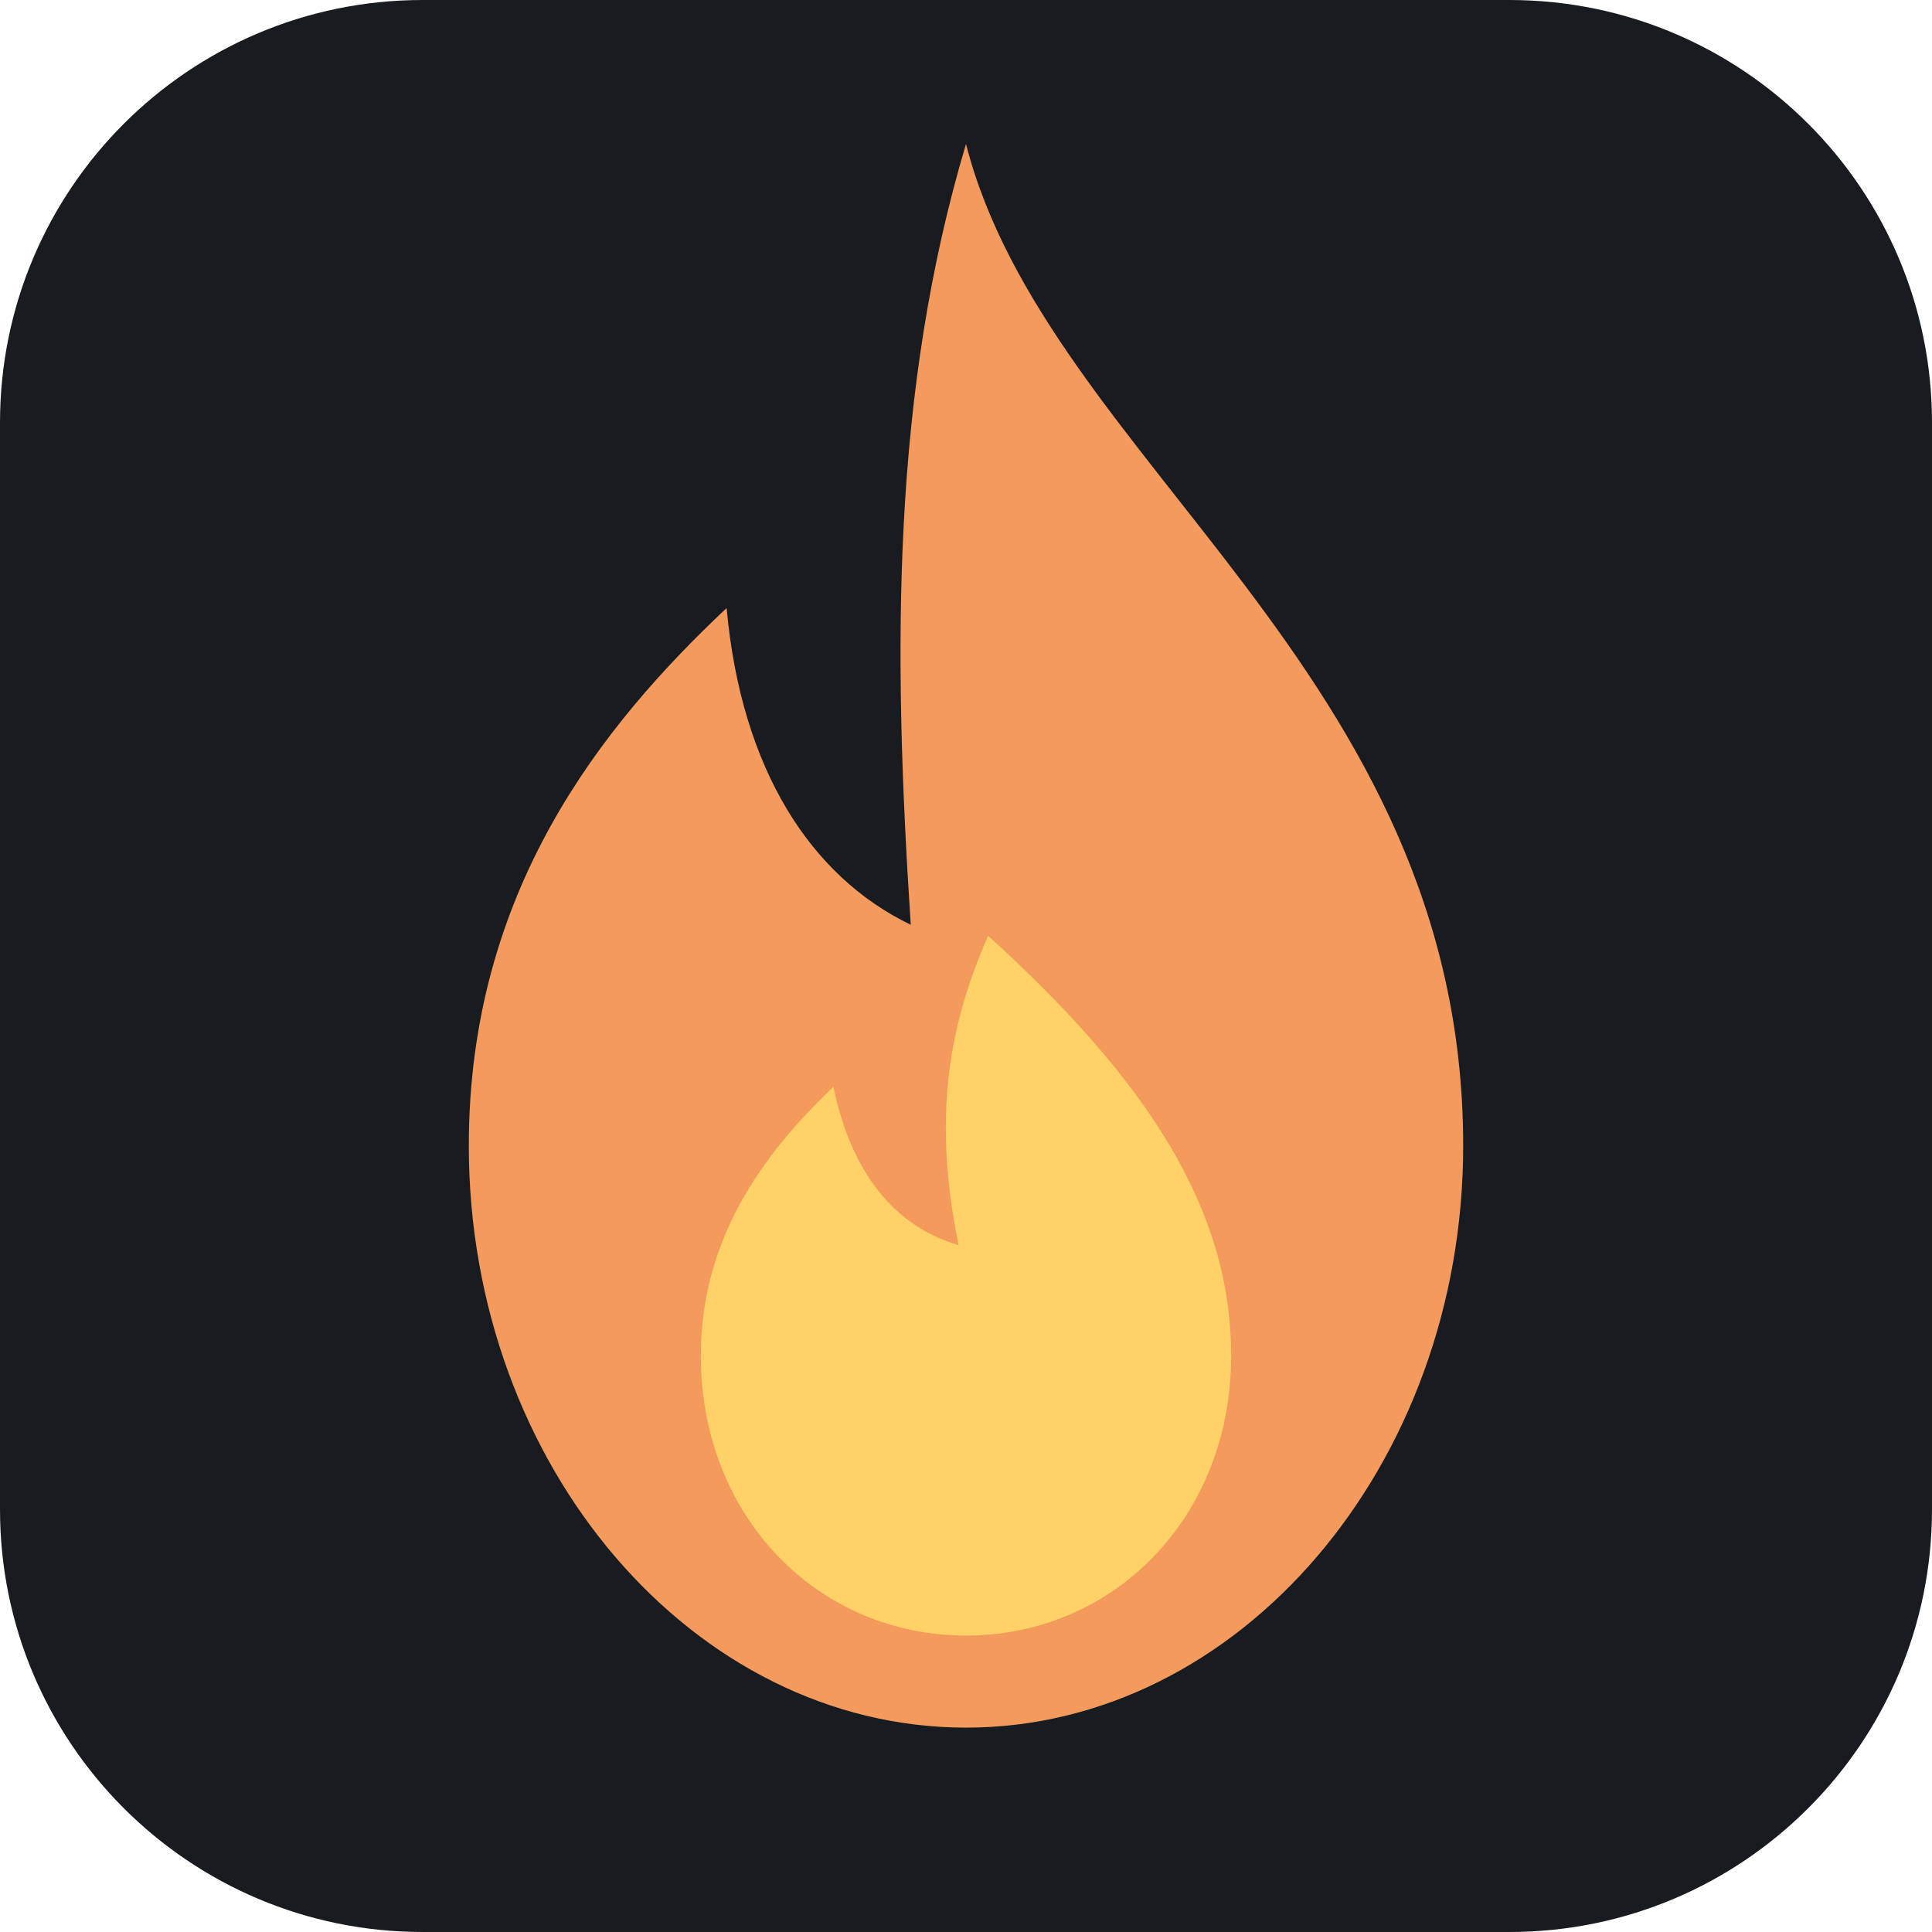
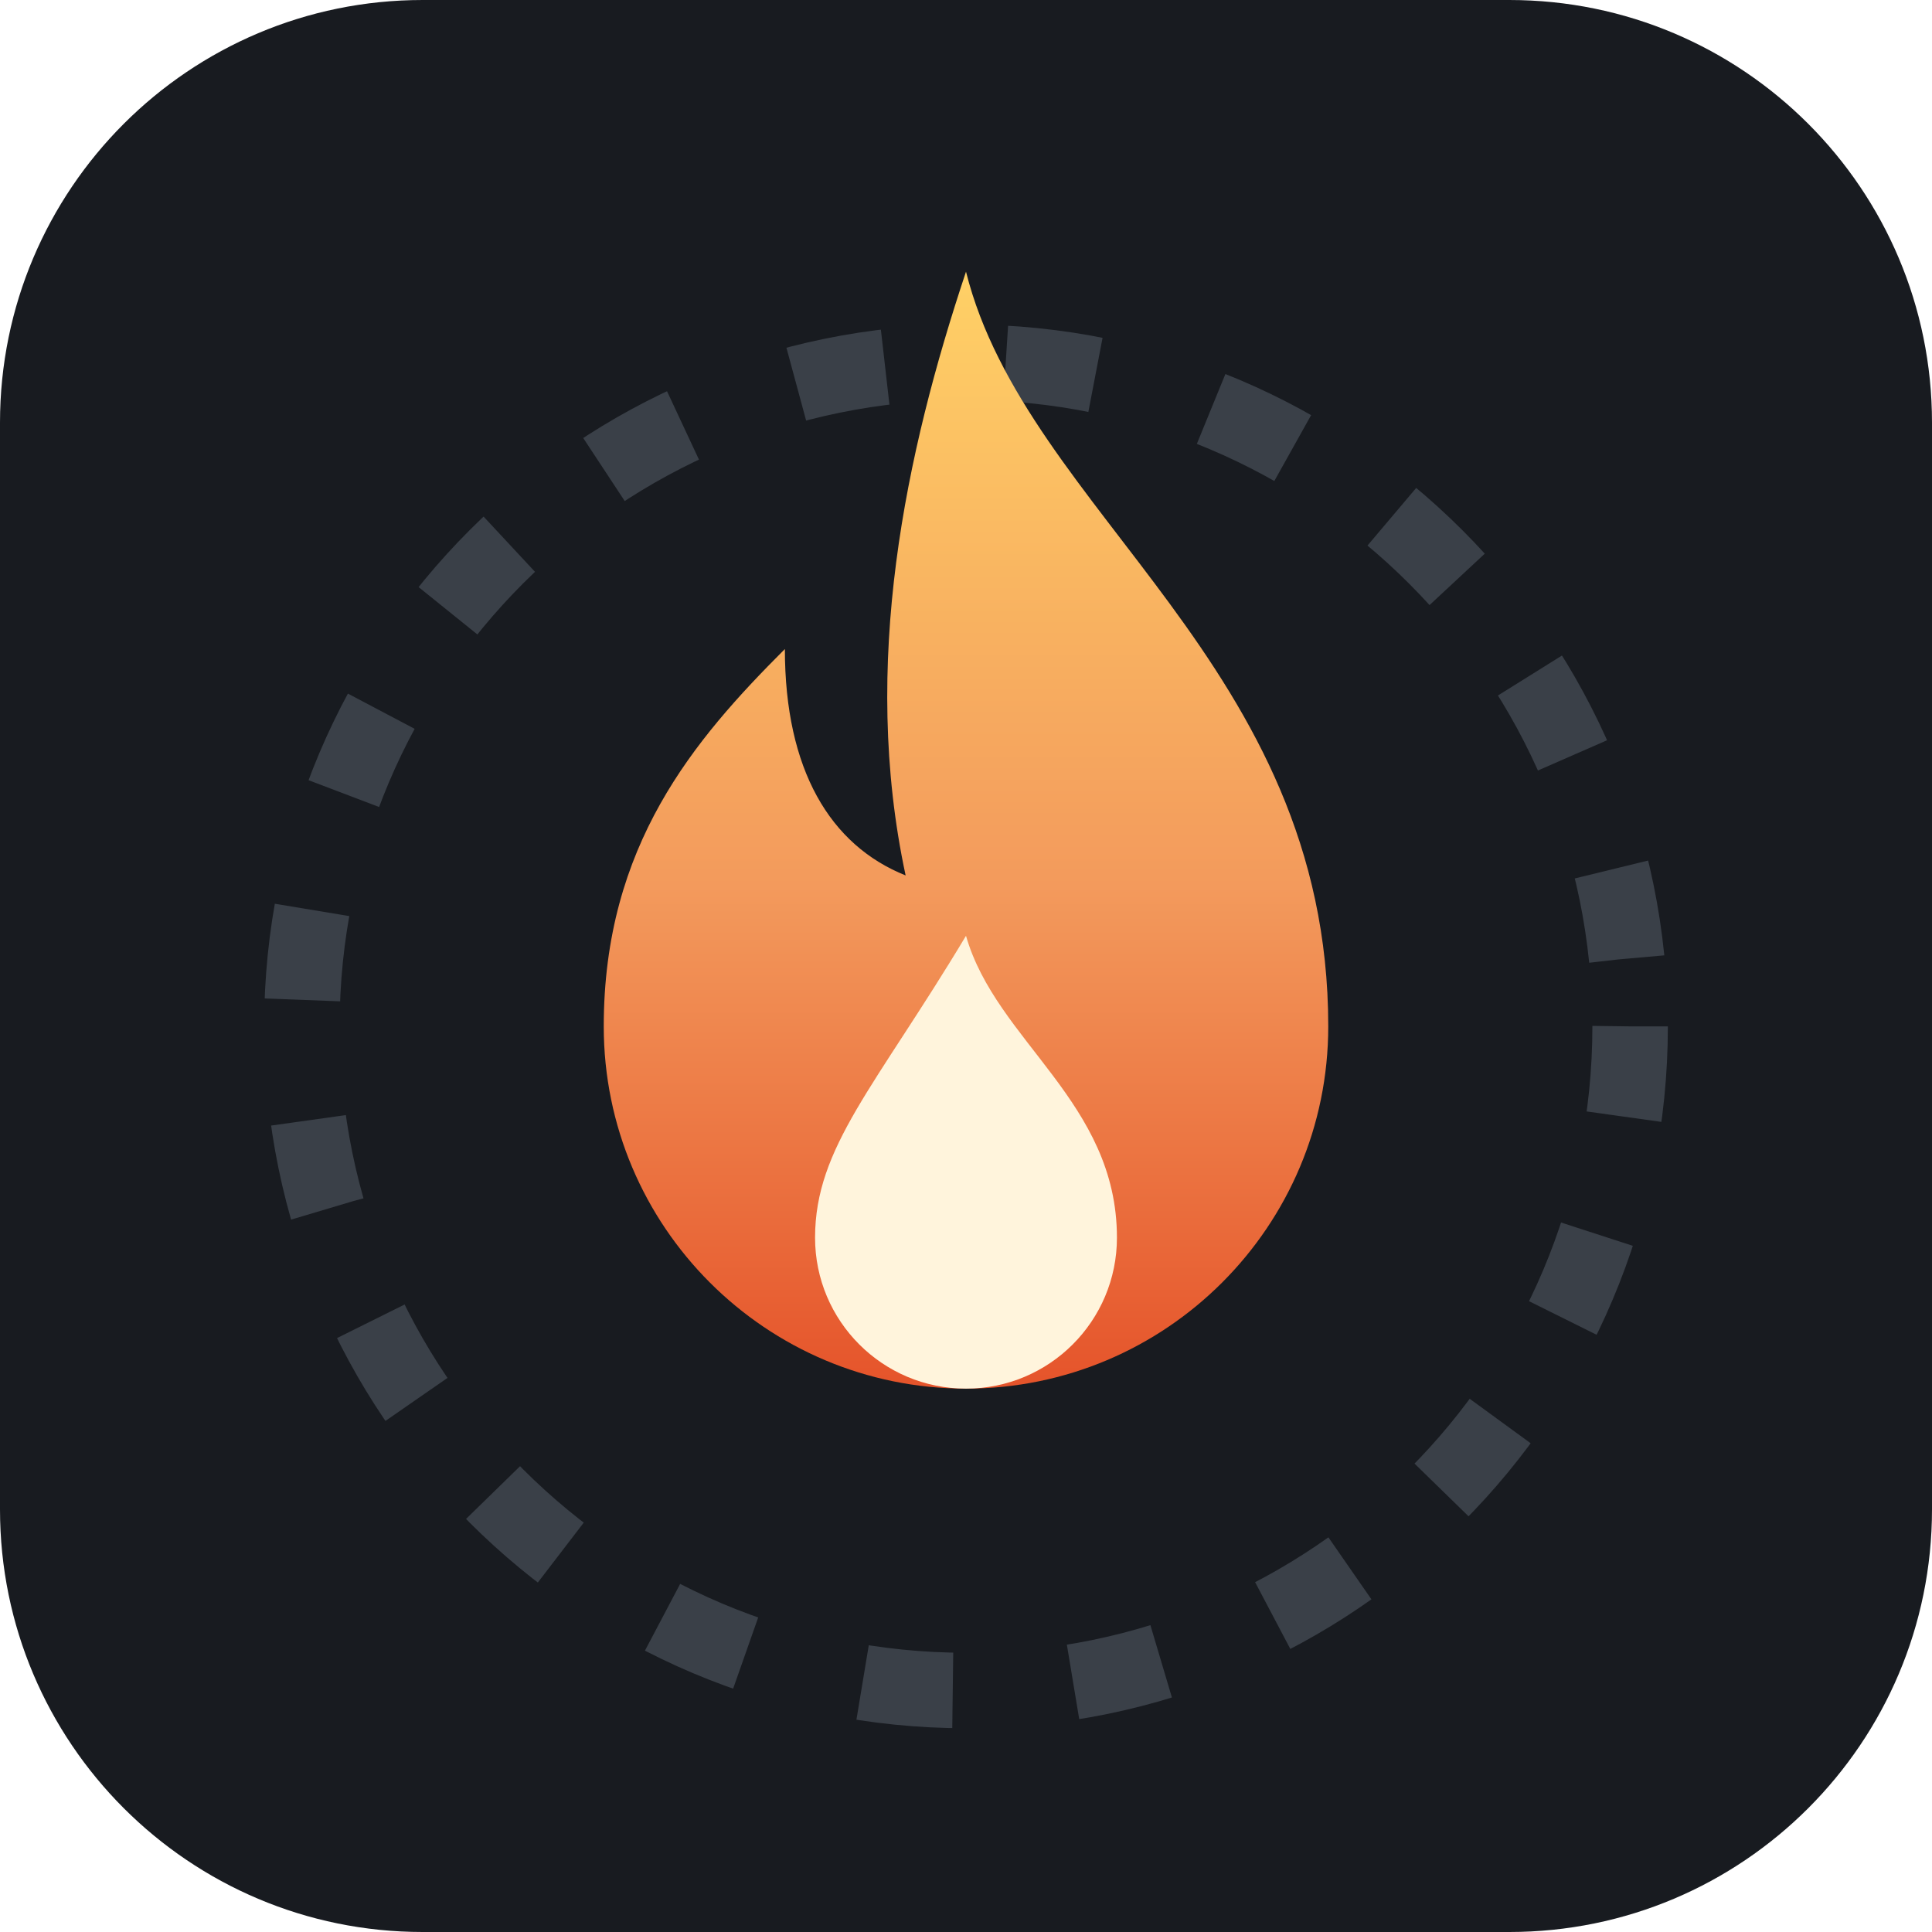
<svg xmlns="http://www.w3.org/2000/svg" viewBox="0 0 64 64">
+   <defs>
+     <linearGradient id="f" x1="0" y1="0" x2="0" y2="1">
+       <stop offset="0" stop-color="#ffd166" />
+       <stop offset=".55" stop-color="#f39a5c" />
+       <stop offset="1" stop-color="#e5532a" />
+     </linearGradient>
+   </defs>
  <rect width="64" height="64" rx="14" fill="#181b20" />
-   <g transform="translate(32 31) scale(1.22) translate(-32 -30.5)">
-     <path d="M32 9c2.2 8.6 13.5 14.3 13.5 27.2C45.5 44.9 39.4 52 32 52s-13.5-7.1-13.5-15.8c0-6.9 3.6-11.4 7-14.6.4 4.4 2.3 7.3 5 8.6C30 22.6 30 15.7 32 9z" fill="#f39a5c" />
-     <path d="M32.6 30.5c4.3 3.9 6.6 7.4 6.6 11.4 0 4.4-3.2 7.6-7.2 7.6s-7.2-3.2-7.2-7.6c0-3.1 1.6-5.4 3.6-7.3.5 2.4 1.7 3.8 3.4 4.3-.7-3.4-.3-5.9.8-8.4z" fill="#ffd166" />
-   </g>
+   <circle cx="32" cy="34" r="22" fill="none" stroke="#3a4048" stroke-width="2.5" stroke-dasharray="3 4" />
+   <path d="M32 9c2 8 12 13 12 25a12 12 0 0 1-24 0c0-6 3-9.5 6-12.5 0 4 1.5 6.5 4 7.5-1.5-7 0-14 2-20z" fill="url(#f)" />
+   <path d="M32 31c1 3.5 5 5.5 5 10a5 5 0 0 1-10 0c0-3 2-5 5-10z" fill="#fff4dc" />
</svg>
